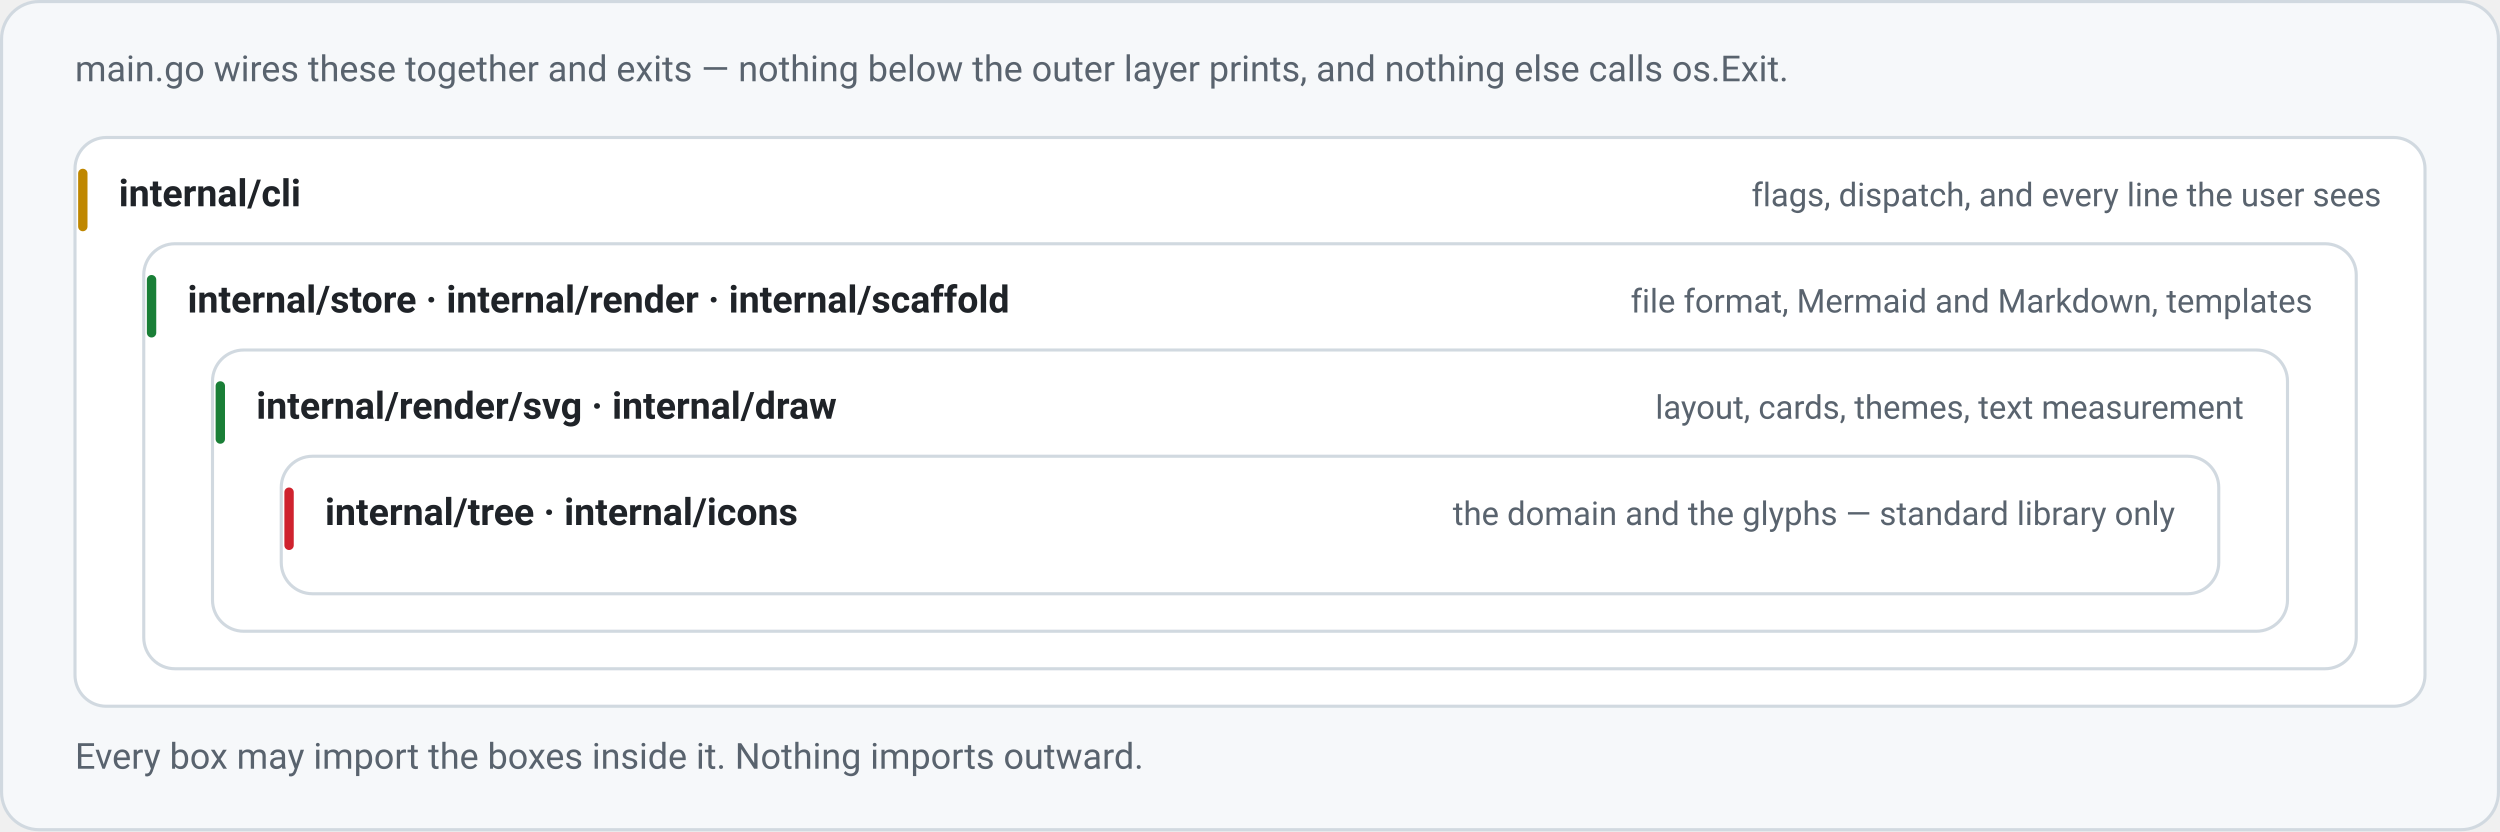
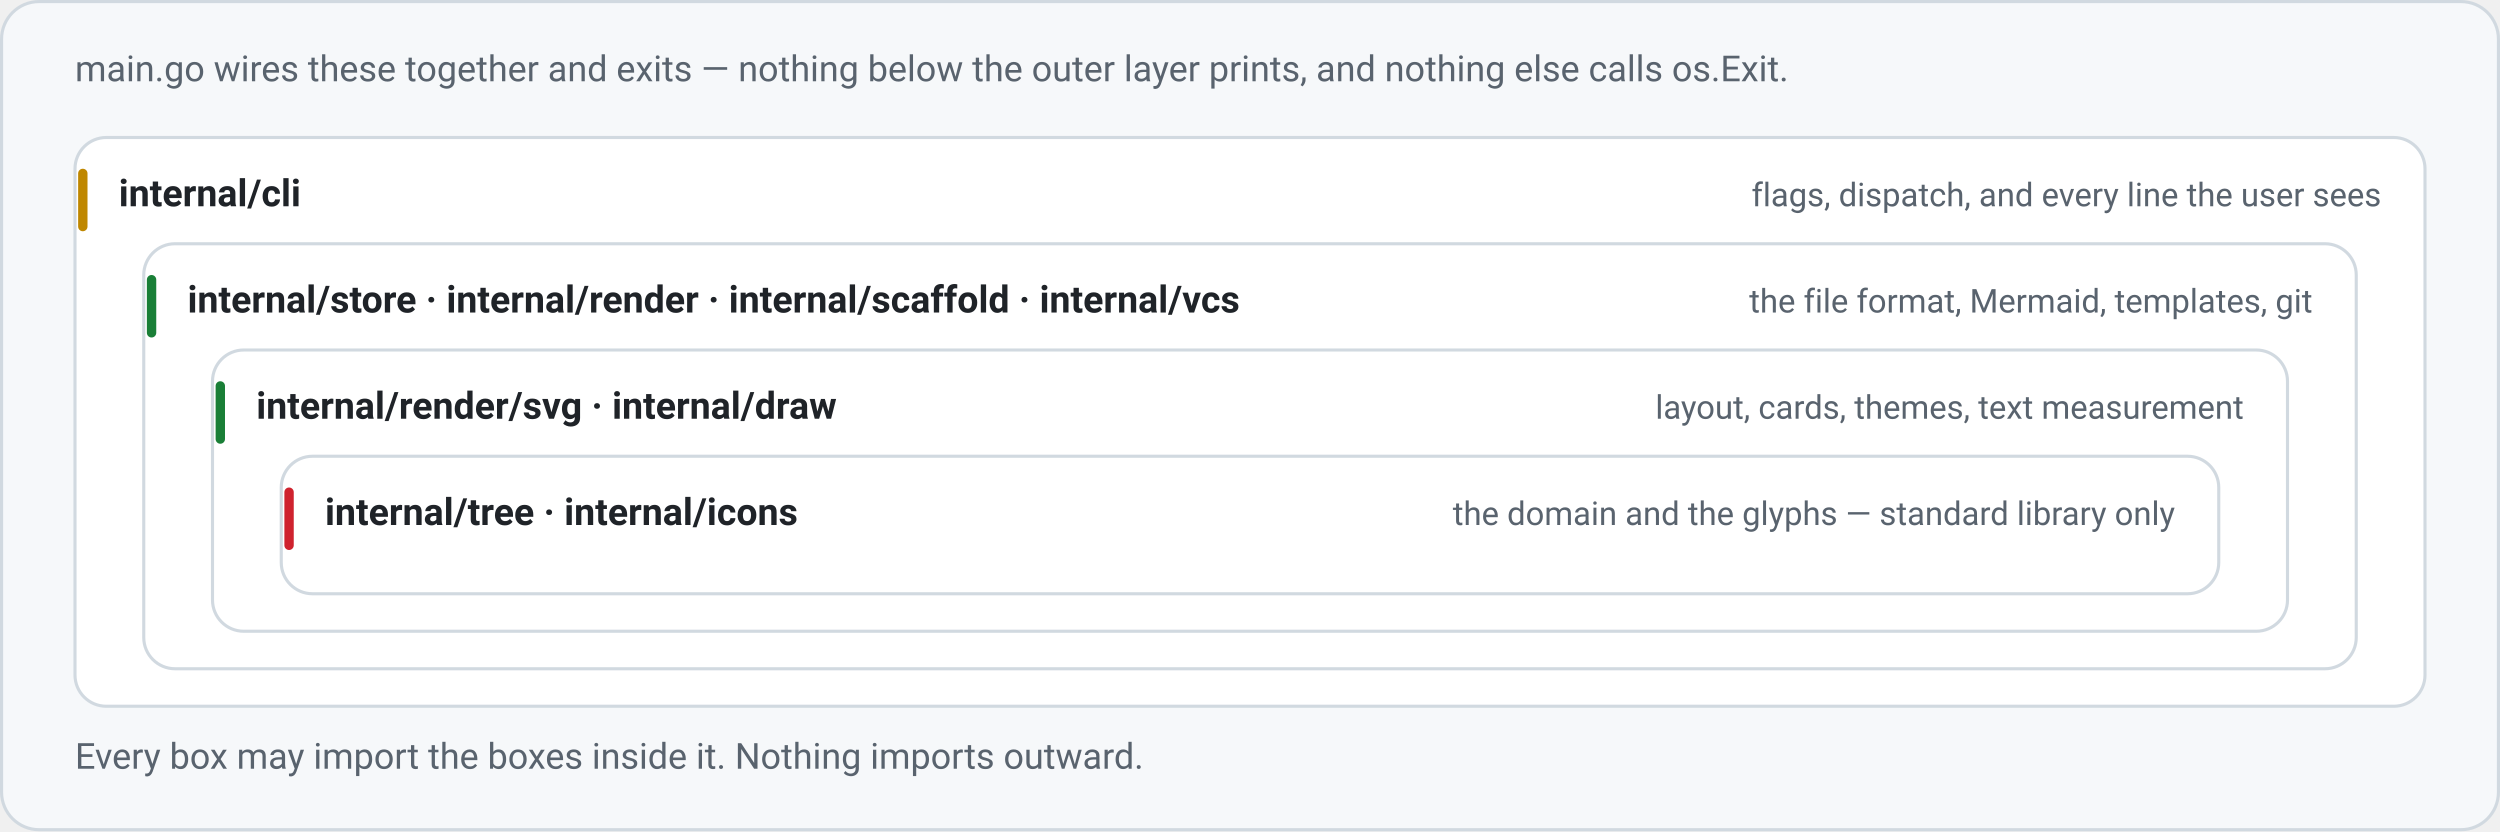
<svg xmlns="http://www.w3.org/2000/svg" width="800" height="266" viewBox="0 0 800 266" font-family="system-ui,-apple-system,'Segoe UI',Roboto,'Helvetica Neue',Arial,sans-serif" role="img" aria-label="How devtree is built">
  <style>
@keyframes dt-flow { to { stroke-dashoffset: -16 } }
@keyframes dt-grow { from { transform: scaleX(0) } to { transform: scaleX(1) } }
@keyframes dt-spin { to { transform: rotate(360deg) } }
@keyframes dt-rise { from { opacity: 0; transform: translateY(7px) } to { opacity: 1; transform: none } }
@keyframes dt-pulse { 0%, 100% { opacity: 1 } 50% { opacity: .45 } }
@keyframes dt-marquee { from { transform: translateX(-50%) } to { transform: none } }
.dt-flow { animation: dt-flow 1.1s linear infinite }
.dt-grow { animation: dt-grow .9s cubic-bezier(.2,.8,.2,1) both; transform-box: fill-box; transform-origin: left center }
.dt-spin { animation: dt-spin 8s linear infinite; transform-box: fill-box; transform-origin: center }
.dt-rise { animation: dt-rise .55s cubic-bezier(.2,.8,.2,1) backwards }
.dt-pulse { animation: dt-pulse 2.4s ease-in-out infinite }
.dt-marquee { animation: dt-marquee 26s linear infinite; transform-box: fill-box }
@media (prefers-reduced-motion: reduce), print {
  .dt-flow, .dt-grow, .dt-spin, .dt-rise, .dt-pulse, .dt-marquee { animation: none }
}
</style>
  <rect x="0.5" y="0.5" width="799.0" height="265.0" rx="12.0" fill="#f6f8fa" stroke="#d1d9e0" />
  <rect x="24.0" y="44.0" width="752.0" height="182.0" rx="10.0" fill="#ffffff" stroke="#d1d9e0" />
  <rect x="25.0" y="54.0" width="3.0" height="20.0" rx="1.5" fill="#bf8700" />
  <text x="38.0" y="66.0" font-size="12.0" fill="#1f2328" font-weight="600">internal/cli</text>
  <text x="762.0" y="66.0" font-size="10.5" fill="#59636e" text-anchor="end">flags, dispatch, and every line the user sees</text>
  <rect x="46.0" y="78.0" width="708.0" height="136.0" rx="10.0" fill="#ffffff" stroke="#d1d9e0" />
  <rect x="47.0" y="88.0" width="3.0" height="20.0" rx="1.5" fill="#1a7f37" />
-   <text x="60.0" y="100.0" font-size="12.0" fill="#1f2328" font-weight="600">internal/store · internal/render · internal/scaffold</text>
-   <text x="740.0" y="100.0" font-size="10.5" fill="#59636e" text-anchor="end">file format, Mermaid and Markdown, templates</text>
+   <text x="60.0" y="100.0" font-size="12.0" fill="#1f2328" font-weight="600">internal/store · internal/render · internal/scaffold · internal/vcs</text>
+   <text x="740.0" y="100.0" font-size="10.5" fill="#59636e" text-anchor="end">the file format, Mermaid, templates, git</text>
  <rect x="68.0" y="112.0" width="664.0" height="90.0" rx="10.0" fill="#ffffff" stroke="#d1d9e0" />
  <rect x="69.0" y="122.0" width="3.0" height="20.0" rx="1.5" fill="#1a7f37" />
  <text x="82.0" y="134.0" font-size="12.0" fill="#1f2328" font-weight="600">internal/render/svg · internal/draw</text>
  <text x="718.0" y="134.0" font-size="10.5" fill="#59636e" text-anchor="end">layout, cards, themes, text measurement</text>
  <rect x="90.0" y="146.0" width="620.0" height="44.0" rx="10.0" fill="#ffffff" stroke="#d1d9e0" />
  <rect x="91.0" y="156.0" width="3.0" height="20.0" rx="1.5" fill="#cf222e" />
  <text x="104.0" y="168.0" font-size="12.0" fill="#1f2328" font-weight="600">internal/tree · internal/icons</text>
  <text x="696.0" y="168.0" font-size="10.5" fill="#59636e" text-anchor="end">the domain and the glyphs — standard library only</text>
  <text x="24.0" y="26.0" font-size="11.5" fill="#59636e">main.go wires these together and exits — nothing below the outer layer prints, and nothing else calls os.Exit.</text>
  <text x="24.0" y="246.0" font-size="11.5" fill="#59636e">Every box may import the boxes inside it. Nothing imports outward.</text>
</svg>
